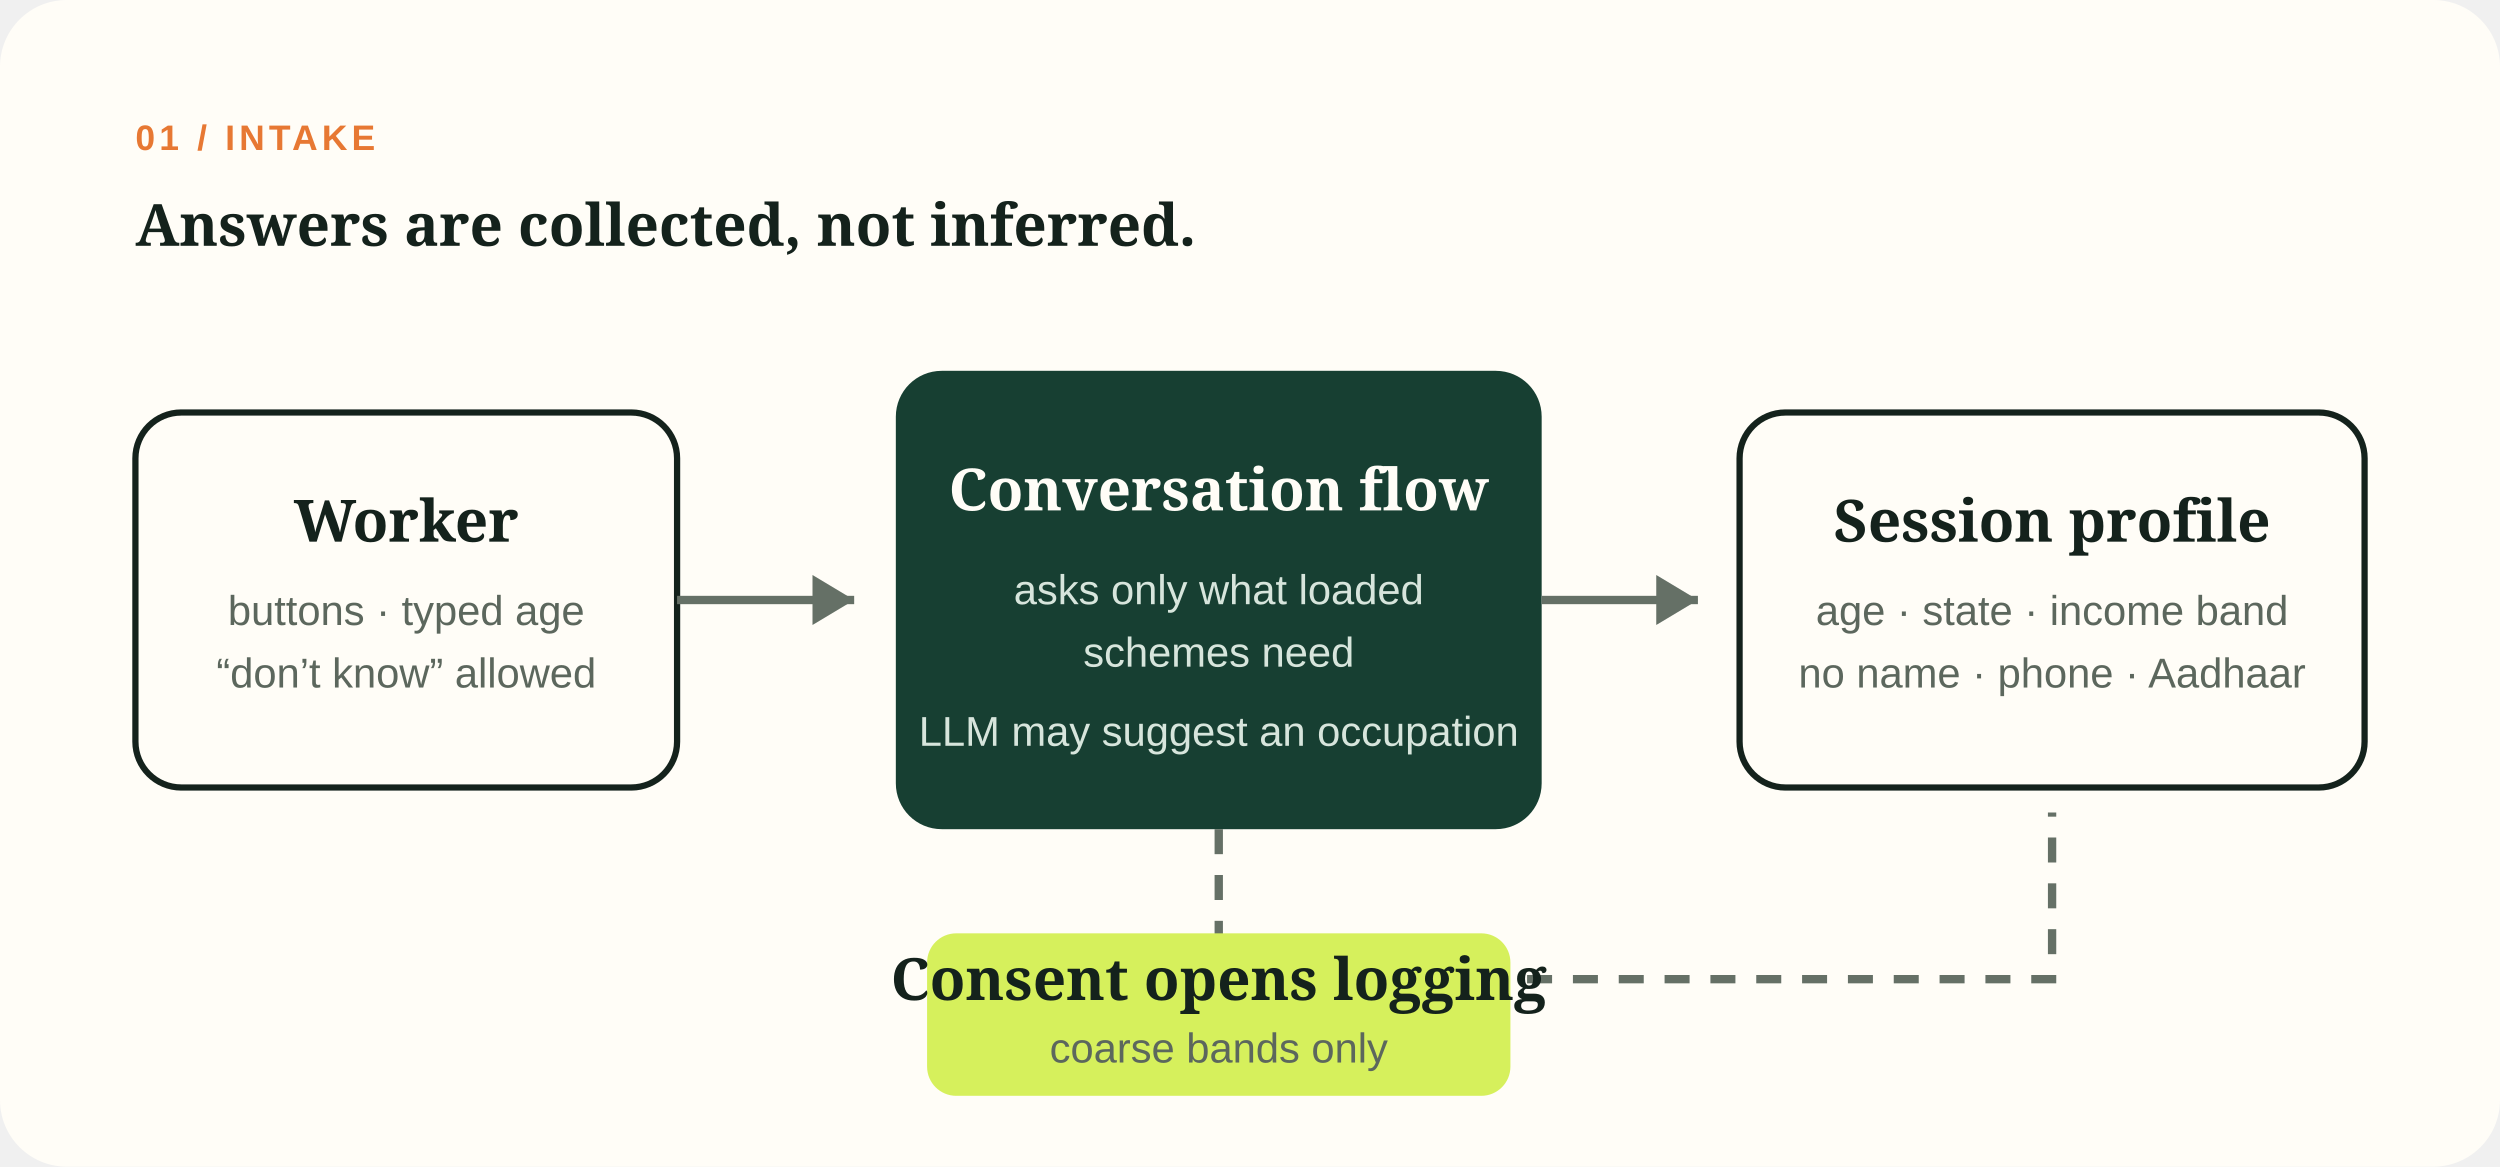
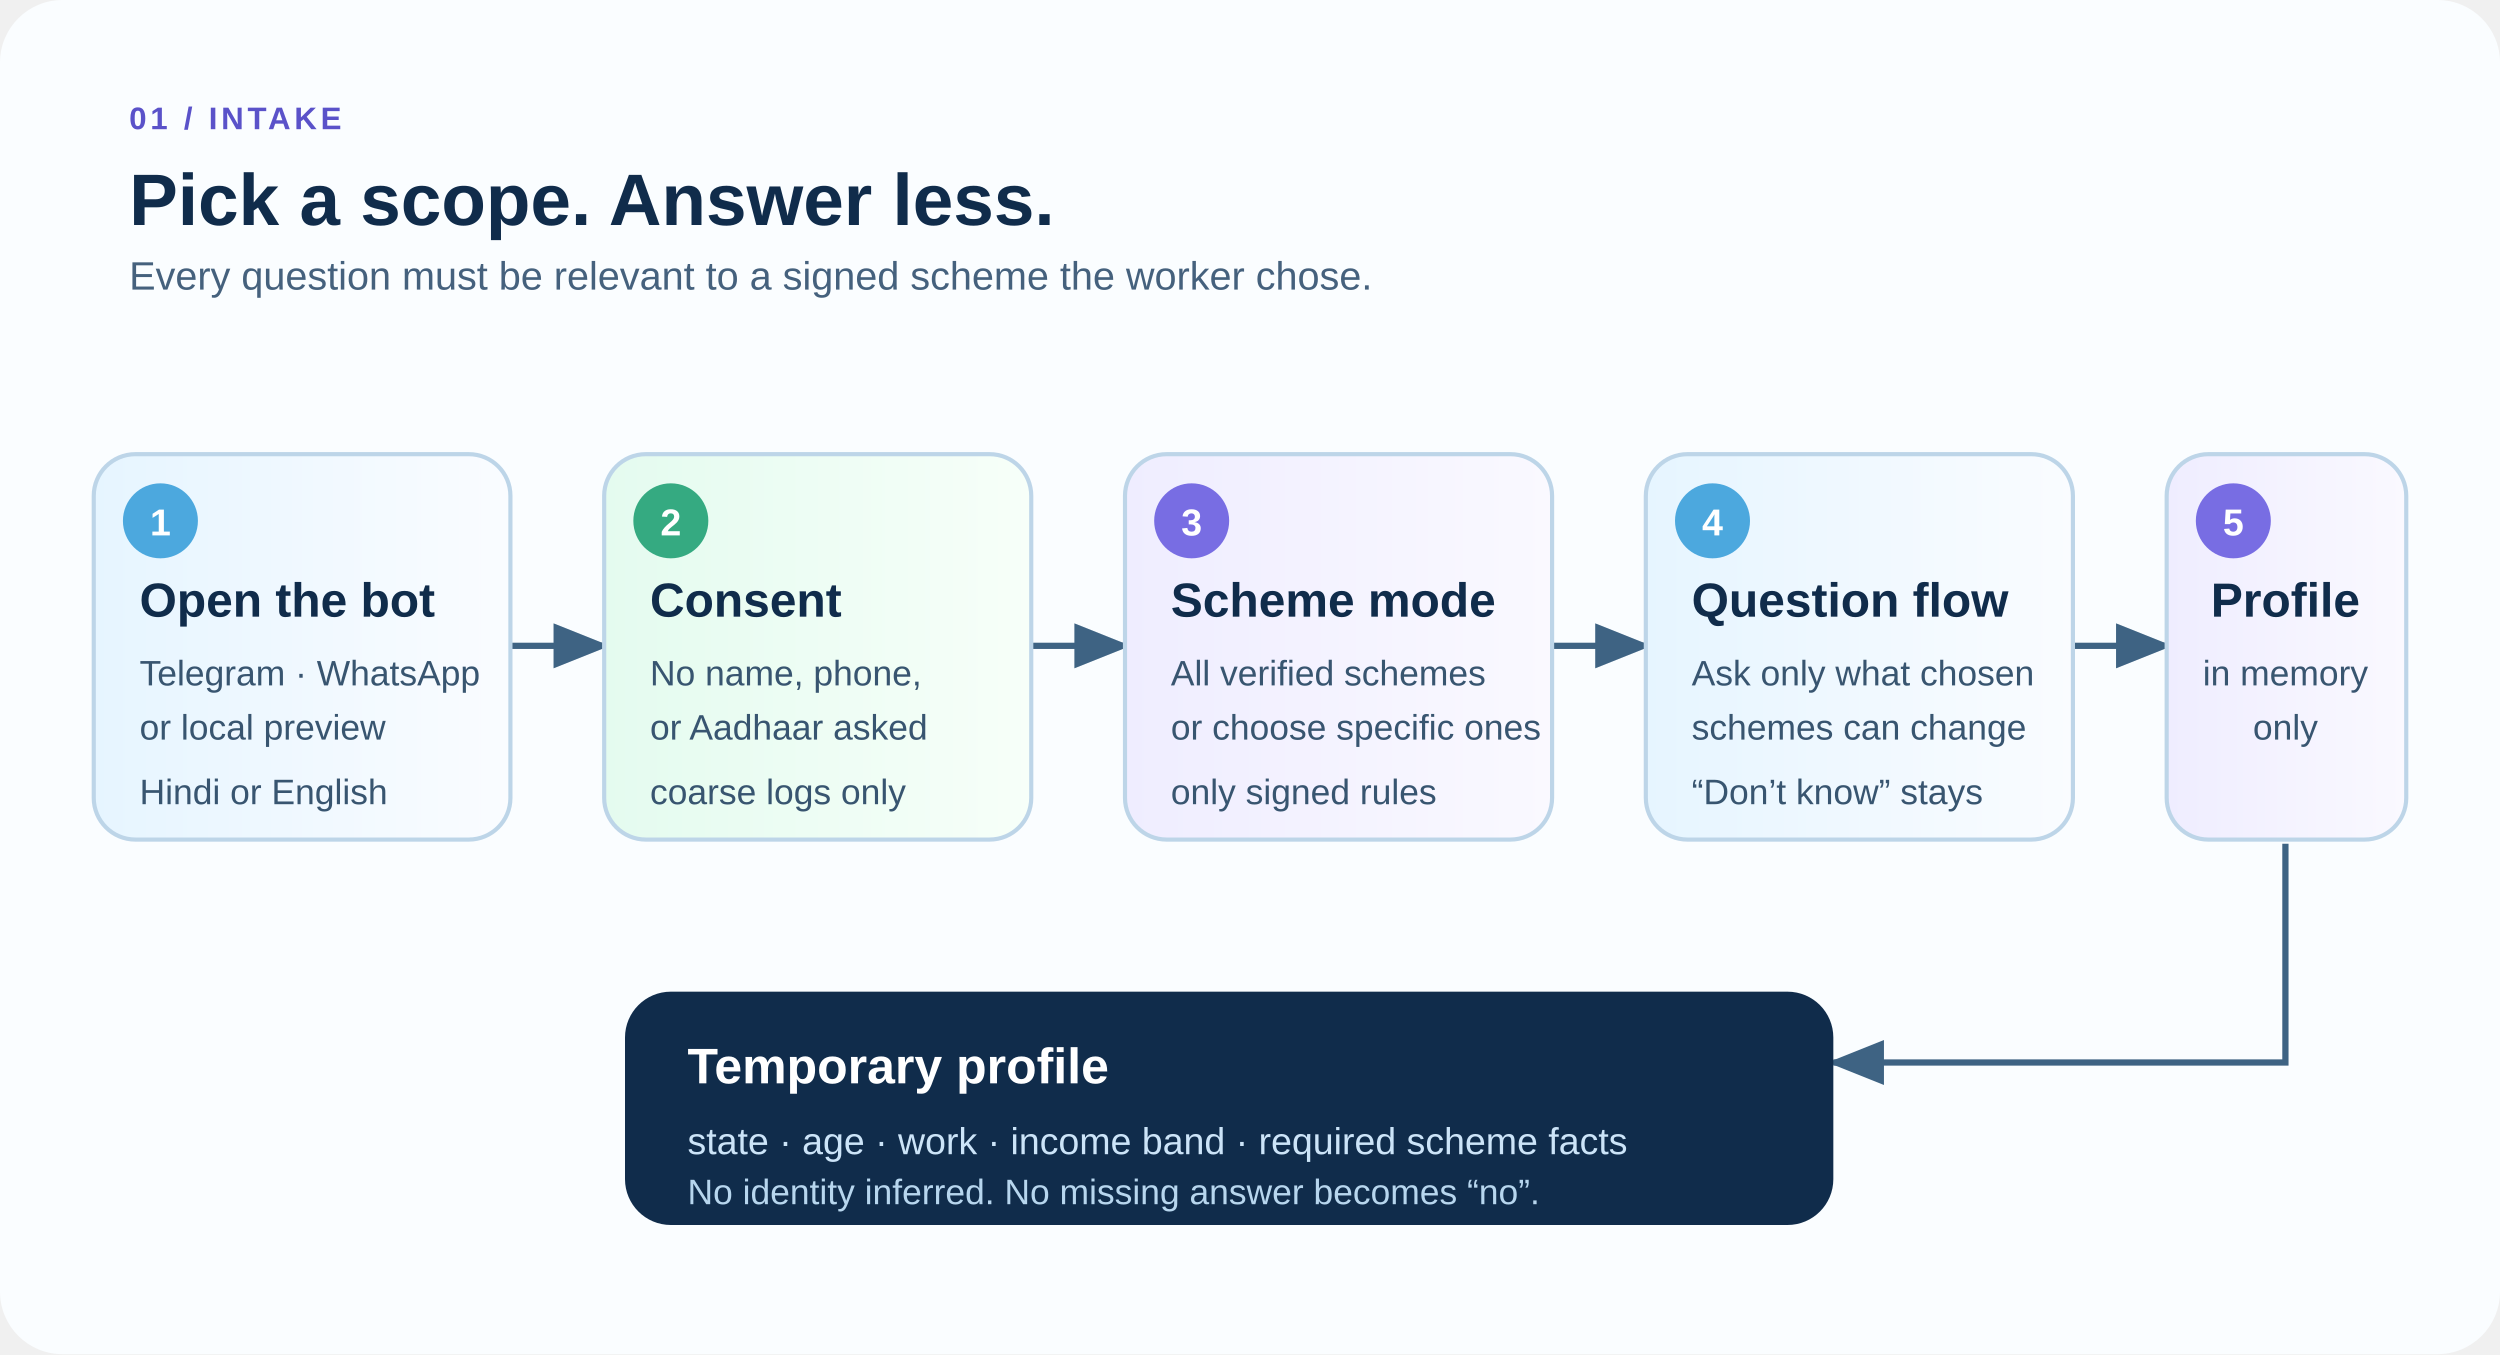
- <svg xmlns="http://www.w3.org/2000/svg" viewBox="0 0 1200 560" role="img" aria-labelledby="title desc">
-   <style>
-     .bg{fill:#fffdf7}.edge{fill:none;stroke:#657066;stroke-width:4}.dash{fill:none;stroke:#657066;stroke-width:4;stroke-dasharray:12 10}.card{fill:#fffdf7;stroke:#14221c;stroke-width:3}.dark{fill:#173f32}.lime{fill:#d6f05c}.t{font:700 28px Georgia,serif;fill:#14221c}.sub{font:500 20px Arial,sans-serif;fill:#5c675d}.white{fill:#fffdf7}.mint{fill:#d7e5dc}.tag{font:800 17px Arial,sans-serif;letter-spacing:2px;fill:#e77833}.arrow{fill:#657066}
-   </style>
-   <rect class="bg" width="1200" height="560" rx="32" />
-   <text x="65" y="72" class="tag">01 / INTAKE</text>
-   <text x="65" y="118" class="t">Answers are collected, not inferred.</text>
-   <rect class="card" x="65" y="198" width="260" height="180" rx="22" />
-   <text x="195" y="260" text-anchor="middle" class="t">Worker</text>
-   <text x="195" y="300" text-anchor="middle" class="sub">buttons · typed age</text>
-   <text x="195" y="330" text-anchor="middle" class="sub">“don’t know” allowed</text>
-   <path class="edge" d="M325 288H410" />
-   <path class="arrow" d="M410 288l-20-12v24z" />
-   <rect class="dark" x="430" y="178" width="310" height="220" rx="22" />
-   <text x="585" y="245" text-anchor="middle" class="t white">Conversation flow</text>
-   <text x="585" y="290" text-anchor="middle" class="sub mint">asks only what loaded</text>
-   <text x="585" y="320" text-anchor="middle" class="sub mint">schemes need</text>
-   <text x="585" y="358" text-anchor="middle" class="sub mint">LLM may suggest an occupation</text>
-   <path class="edge" d="M740 288H815" />
-   <path class="arrow" d="M815 288l-20-12v24z" />
-   <rect class="card" x="835" y="198" width="300" height="180" rx="22" />
-   <text x="985" y="260" text-anchor="middle" class="t">Session profile</text>
-   <text x="985" y="300" text-anchor="middle" class="sub">age · state · income band</text>
-   <text x="985" y="330" text-anchor="middle" class="sub">no name · phone · Aadhaar</text>
-   <path class="dash" d="M585 398V470H985V390" />
-   <rect class="lime" x="445" y="448" width="280" height="78" rx="14" />
-   <text x="585" y="480" text-anchor="middle" class="t">Consent opens logging</text>
-   <text x="585" y="510" text-anchor="middle" class="sub">coarse bands only</text>
+ <svg xmlns="http://www.w3.org/2000/svg" viewBox="0 0 1200 650" role="img" aria-labelledby="title desc">
+   <defs>
+     <linearGradient id="b" x1="0" x2="1">
+       <stop stop-color="#e6f5ff" />
+       <stop offset="1" stop-color="#fafcff" />
+     </linearGradient>
+     <linearGradient id="v" x1="0" x2="1">
+       <stop stop-color="#efedff" />
+       <stop offset="1" stop-color="#faf9ff" />
+     </linearGradient>
+     <linearGradient id="g" x1="0" x2="1">
+       <stop stop-color="#e4fbef" />
+       <stop offset="1" stop-color="#f7fff9" />
+     </linearGradient>
+     <marker id="a" viewBox="0 0 10 8" refX="9" refY="4" markerWidth="9" markerHeight="8" orient="auto">
+       <path d="M0 0 10 4 0 8z" fill="#3e6383" />
+     </marker>
+   </defs>
+   <style>.bg{fill:#fafdff}.c{stroke:#bdd5e8;stroke-width:2}.l{fill:none;stroke:#3e6383;stroke-width:3;marker-end:url(#a)}.t{font:800 35px Arial,sans-serif;fill:#102c4b}.s{font:500 19px Arial,sans-serif;fill:#45617d}.h{font:800 23px Arial,sans-serif;fill:#102c4b}.p{font:500 17px Arial,sans-serif;fill:#385570}.n{font:800 18px Arial,sans-serif;fill:#fff}.tag{font:800 15px Arial,sans-serif;letter-spacing:1.8px;fill:#5a52c9}</style>
+   <rect class="bg" width="1200" height="650" rx="30" />
+   <text class="tag" x="62" y="62">01 / INTAKE</text>
+   <text class="t" x="62" y="108">Pick a scope. Answer less.</text>
+   <text class="s" x="62" y="139">Every question must be relevant to a signed scheme the worker chose.</text>
+   <path class="l" d="M245 310H290" />
+   <path class="l" d="M495 310H540" />
+   <path class="l" d="M745 310H790" />
+   <path class="l" d="M995 310H1040" />
+   <g>
+     <rect class="c" fill="url(#b)" x="45" y="218" width="200" height="185" rx="20" />
+     <circle fill="#4ca8de" cx="77" cy="250" r="18" />
+     <text class="n" x="77" y="257" text-anchor="middle">1</text>
+     <text class="h" x="67" y="296">Open the bot</text>
+     <text class="p" x="67" y="329">Telegram · WhatsApp</text>
+     <text class="p" x="67" y="355">or local preview</text>
+     <text class="p" x="67" y="386">Hindi or English</text>
+   </g>
+   <g>
+     <rect class="c" fill="url(#g)" x="290" y="218" width="205" height="185" rx="20" />
+     <circle fill="#35aa81" cx="322" cy="250" r="18" />
+     <text class="n" x="322" y="257" text-anchor="middle">2</text>
+     <text class="h" x="312" y="296">Consent</text>
+     <text class="p" x="312" y="329">No name, phone,</text>
+     <text class="p" x="312" y="355">or Aadhaar asked</text>
+     <text class="p" x="312" y="386">coarse logs only</text>
+   </g>
+   <g>
+     <rect class="c" fill="url(#v)" x="540" y="218" width="205" height="185" rx="20" />
+     <circle fill="#786de3" cx="572" cy="250" r="18" />
+     <text class="n" x="572" y="257" text-anchor="middle">3</text>
+     <text class="h" x="562" y="296">Scheme mode</text>
+     <text class="p" x="562" y="329">All verified schemes</text>
+     <text class="p" x="562" y="355">or choose specific ones</text>
+     <text class="p" x="562" y="386">only signed rules</text>
+   </g>
+   <g>
+     <rect class="c" fill="url(#b)" x="790" y="218" width="205" height="185" rx="20" />
+     <circle fill="#4ca8de" cx="822" cy="250" r="18" />
+     <text class="n" x="822" y="257" text-anchor="middle">4</text>
+     <text class="h" x="812" y="296">Question flow</text>
+     <text class="p" x="812" y="329">Ask only what chosen</text>
+     <text class="p" x="812" y="355">schemes can change</text>
+     <text class="p" x="812" y="386">“Don’t know” stays</text>
+   </g>
+   <g>
+     <rect class="c" fill="url(#v)" x="1040" y="218" width="115" height="185" rx="20" />
+     <circle fill="#786de3" cx="1072" cy="250" r="18" />
+     <text class="n" x="1072" y="257" text-anchor="middle">5</text>
+     <text class="h" x="1097" y="296" text-anchor="middle">Profile</text>
+     <text class="p" x="1097" y="329" text-anchor="middle">in memory</text>
+     <text class="p" x="1097" y="355" text-anchor="middle">only</text>
+   </g>
+   <path class="l" d="M1097 405V510H880" />
+   <rect x="300" y="476" width="580" height="112" rx="22" fill="#102c4b" />
+   <text x="330" y="520" font-family="Arial,sans-serif" font-size="24" font-weight="800" fill="#fff">Temporary profile</text>
+   <text x="330" y="554" font-family="Arial,sans-serif" font-size="18" fill="#cce4f8">state · age · work · income band · required scheme facts</text>
+   <text x="330" y="578" font-family="Arial,sans-serif" font-size="17" fill="#b7d6ee">No identity inferred. No missing answer becomes “no”.</text>
</svg>
